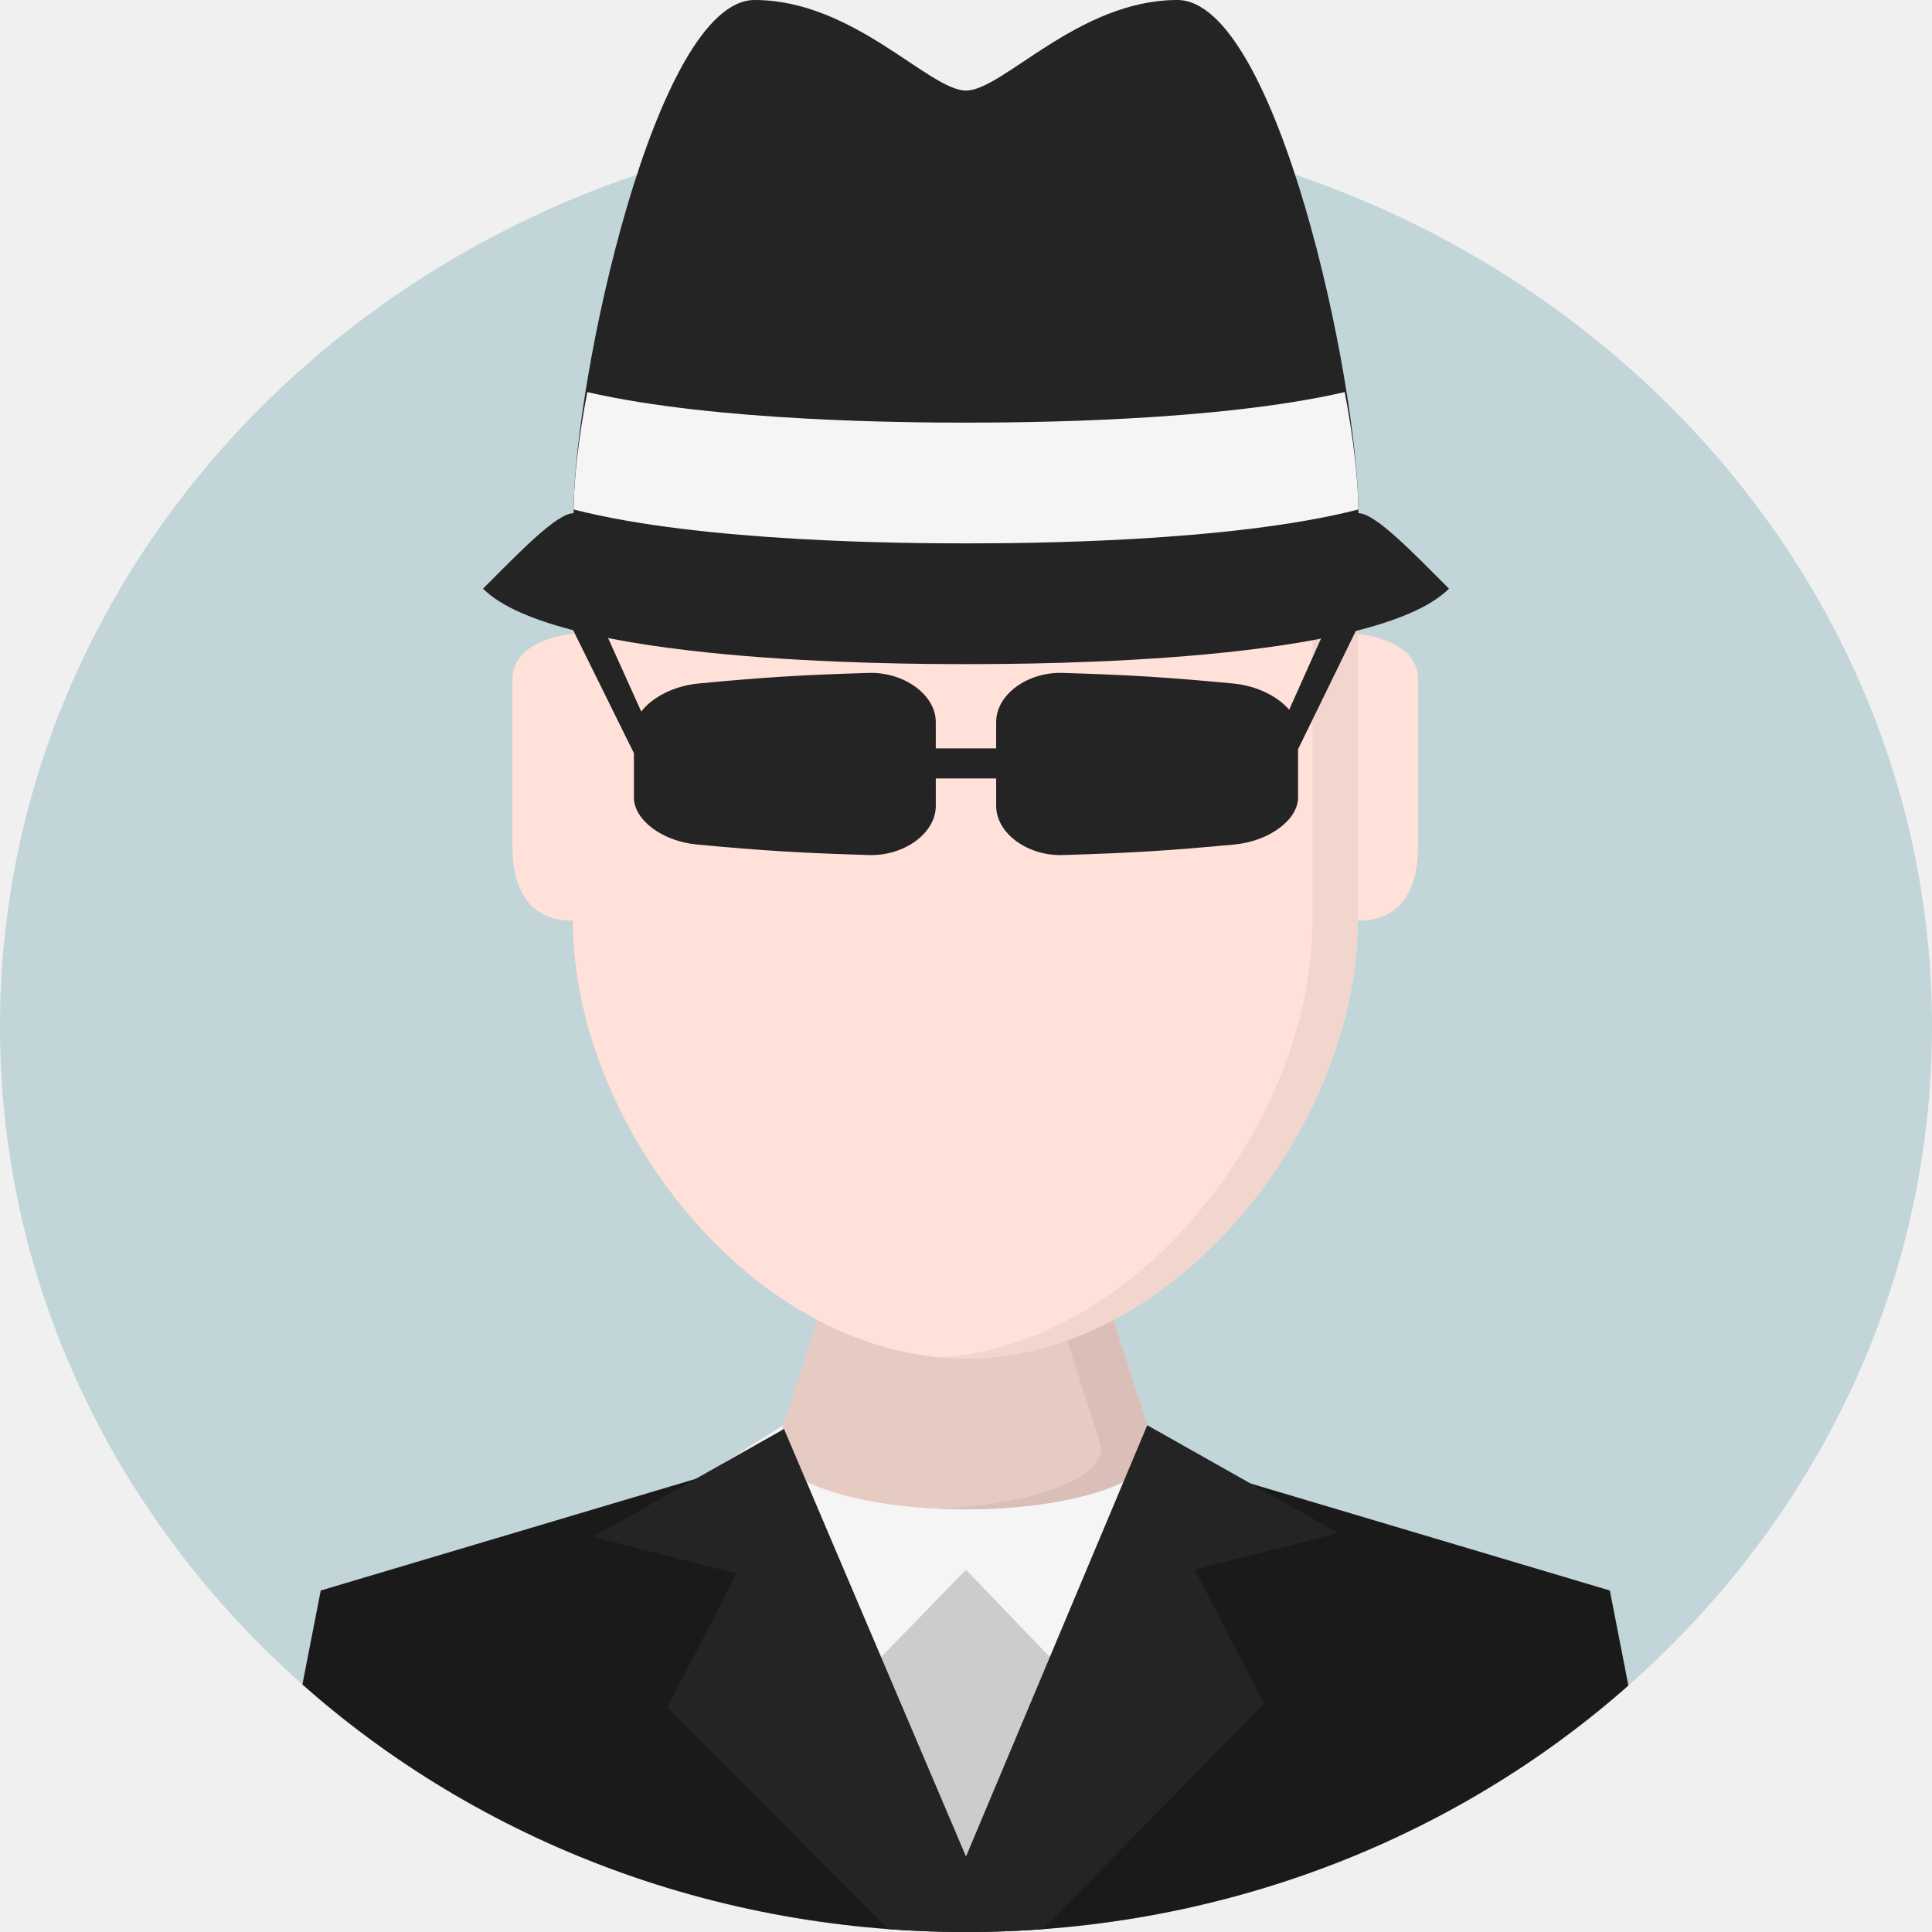
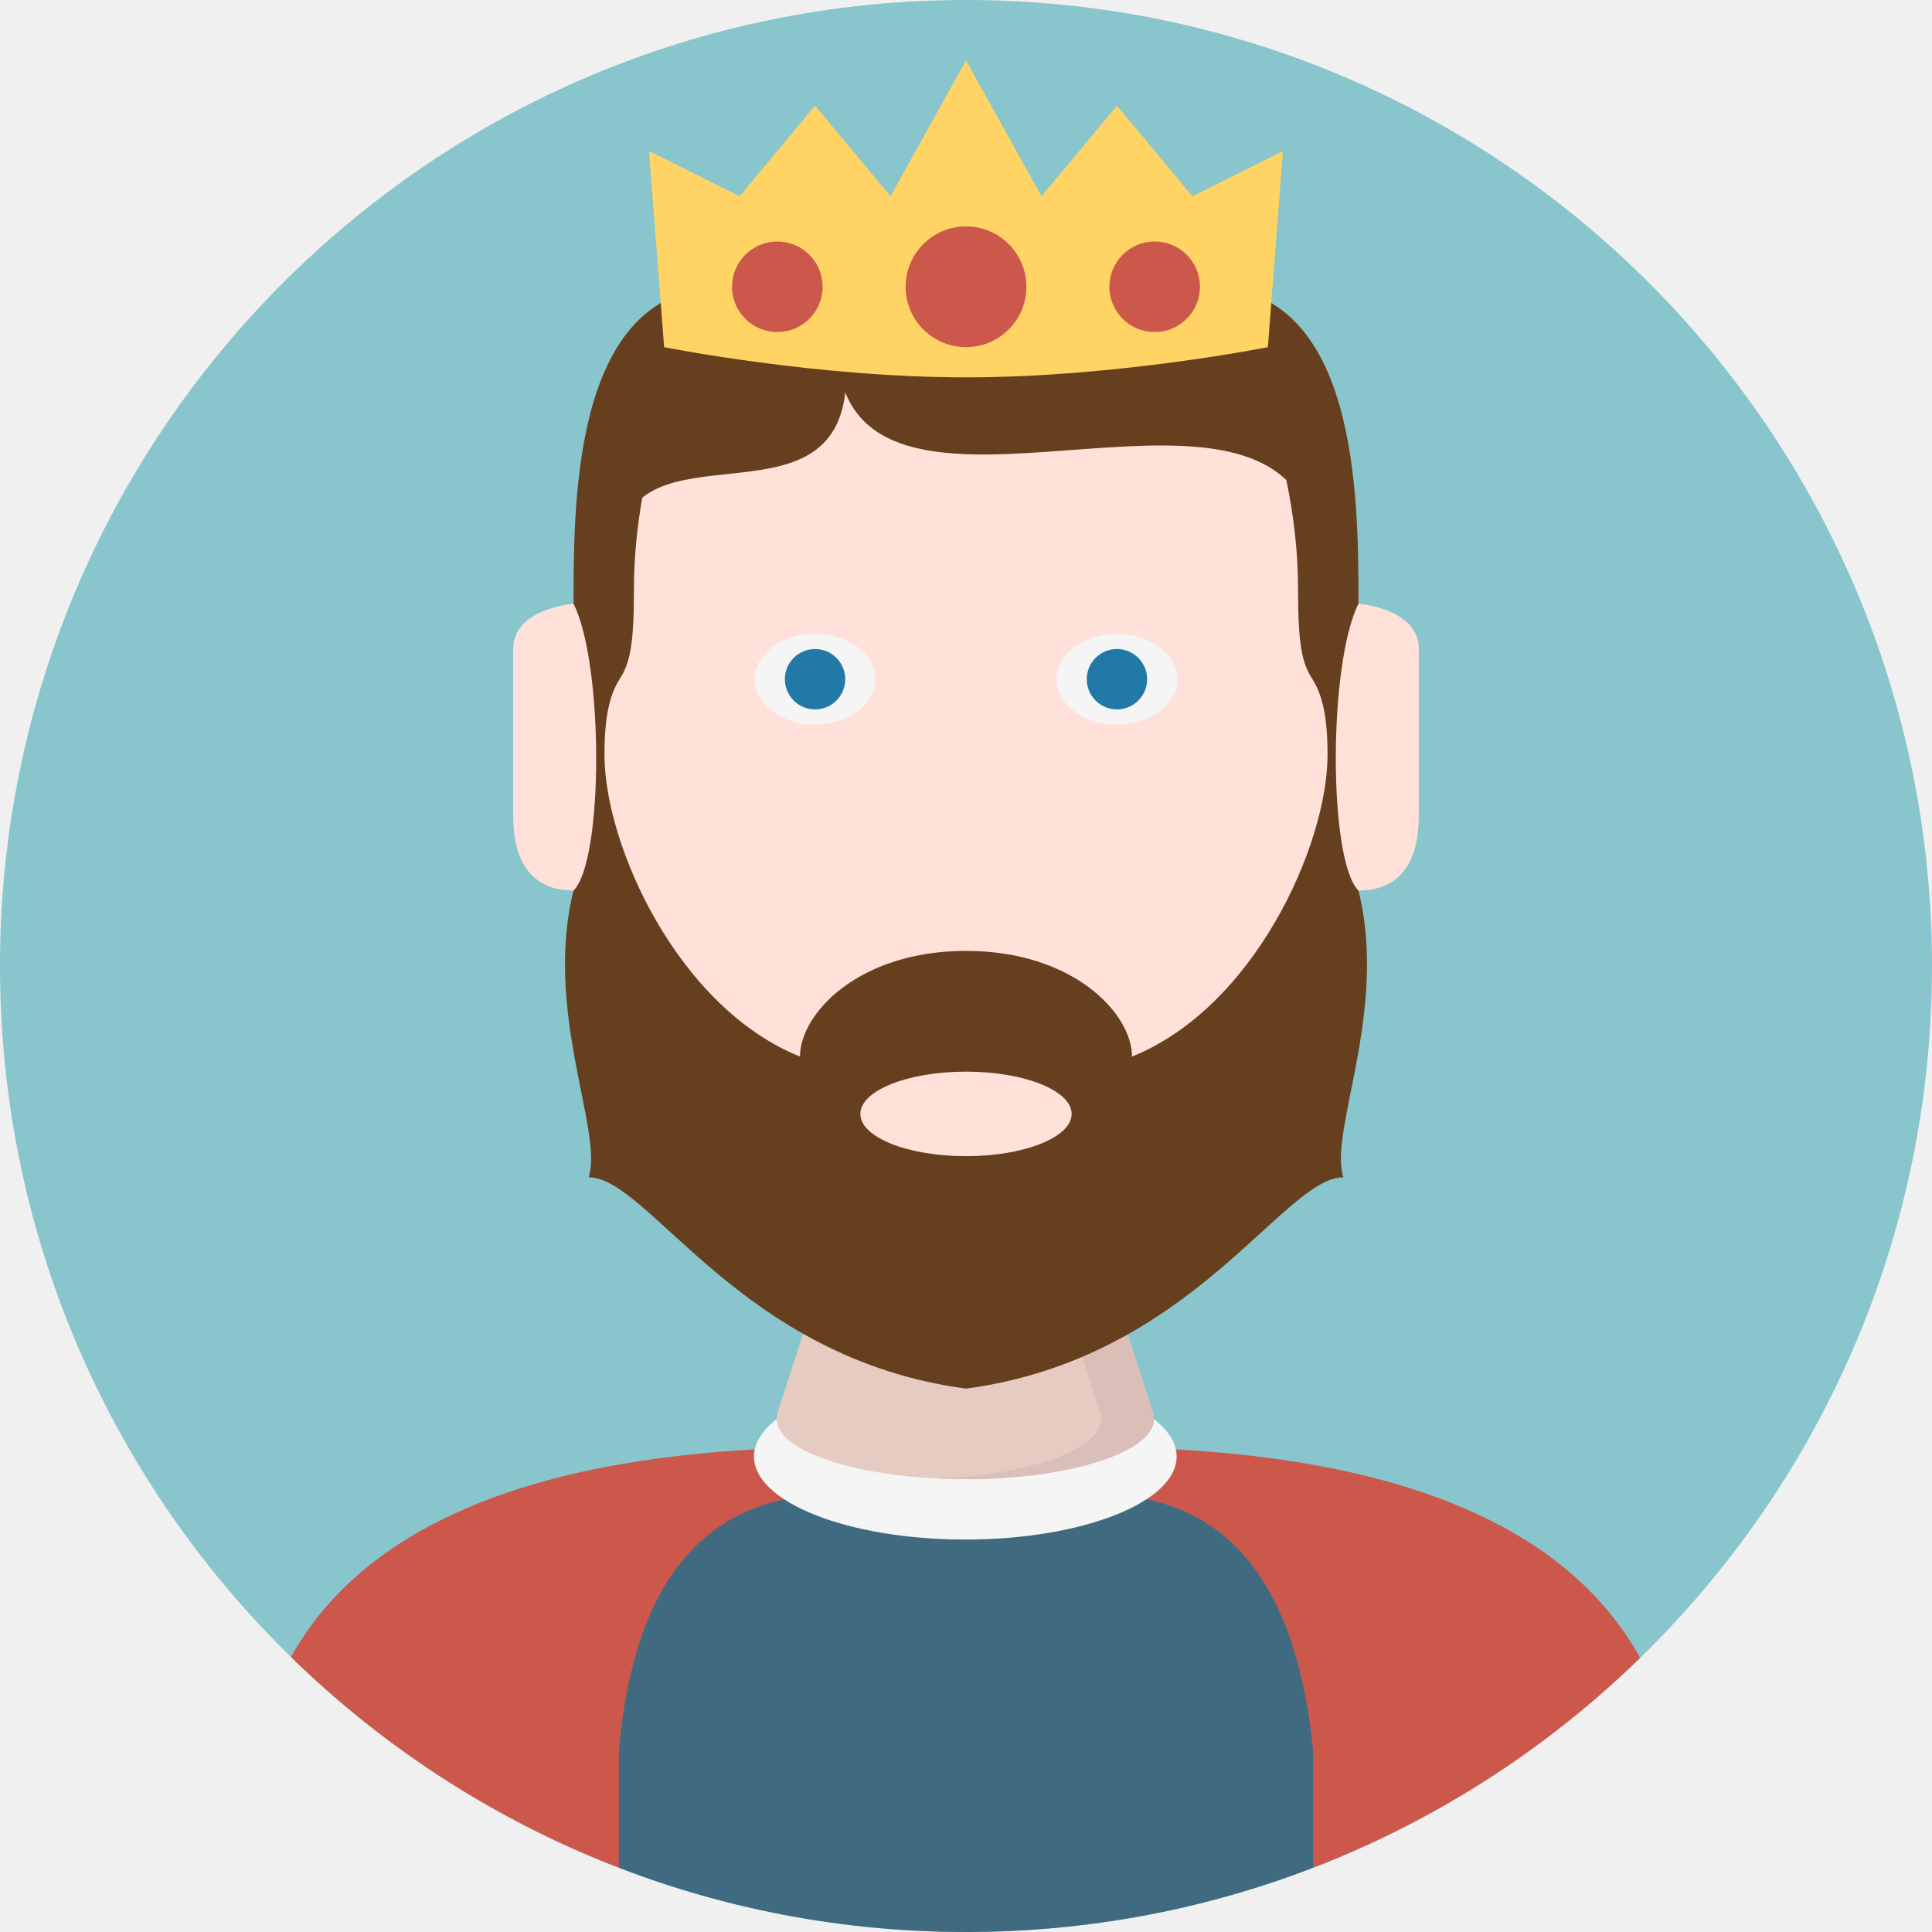
- <svg xmlns="http://www.w3.org/2000/svg" xmlns:xlink="http://www.w3.org/1999/xlink" version="1.1" id="Layer_1" x="0px" y="0px" width="128px" height="128px" viewBox="0 0 128 128" style="enable-background:new 0 0 128 128;" xml:space="preserve">
-   <g>
-     <ellipse style="fill:#C2D5D8;" cx="64" cy="68" rx="64" ry="60" />
-     <g>
-       <g>
-         <defs>
-           <path id="SVGID_1_" d="M88,12.378V0H38v13.177C15.615,22.521,0,43.545,0,68c0,33.137,28.654,60,64,60s64-26.863,64-60      C128,42.822,111.45,21.281,88,12.378z" />
-         </defs>
-         <clipPath id="SVGID_2_">
-           <use xlink:href="#SVGID_1_" style="overflow:visible;" />
-         </clipPath>
-         <g style="clip-path:url(#SVGID_2_);">
-           <rect x="50.938" y="101.563" style="fill:#CCCCCC;" width="27.438" height="22.625" />
-           <polygon style="fill:#F5F5F5;" points="76.01,94.424 63.953,93 51.896,94.424 46.438,97.875 56.344,111.875 64,104       71.563,111.875 81.469,97.875     " />
-           <path style="fill:#E6CBC3;" d="M76.371,95.563h0.005l-3.423-10.646l-9-0.666l-9,0.666L51.53,95.563h0.005      c-0.051,0.146-0.082,0.295-0.082,0.443c0,2.206,5.597,3.993,12.5,3.993s12.5-1.787,12.5-3.993      C76.453,95.857,76.422,95.709,76.371,95.563z" />
-           <path style="fill:#D9BFB8;" d="M76.371,95.563h0.005l-3.423-10.646l-9-0.666l-1.75,0.129l7.25,0.537l3.423,10.646h-0.005      c0.051,0.146,0.082,0.295,0.082,0.443c0,2.016-4.678,3.677-10.75,3.95c0.573,0.025,1.154,0.043,1.75,0.043      c6.903,0,12.5-1.787,12.5-3.993C76.453,95.857,76.422,95.709,76.371,95.563z" />
-           <path style="fill:#FFE1D9;" d="M89.953,42L90,34c0-8.113-10-17-26.047-17C48,17,38,25.887,38,34l-0.047,8c0,0-4,0.295-4,3      v11.068c0,2.705,1,4.932,4,4.932c0,13.522,12.022,29,26,29c13.977,0,26-15.478,26-29c3,0,4-2.227,4-4.932V45      C93.953,42.295,89.953,42,89.953,42z" />
-           <path style="fill:#F2D6CE;" d="M63.953,17c-0.512,0-1.007,0.007-1.5,0.016c19.012,0.316,24.5,6.674,24.5,14.582V42v19      c0,13.035-11.175,27.883-24.5,28.936C62.951,89.975,63.45,90,63.953,90c13.977,0,26-15.478,26-29V42v-5      C89.953,28.887,84.183,17,63.953,17z" />
-           <g>
-             <polygon style="fill:#1A1A1A;" points="46.438,97.875 64,123 64,136 15.25,136.125 21.25,105.375      " />
-             <polygon style="fill:#242424;" points="51.943,94.674 39.297,101.813 48.797,104.25 44.213,113.125 64,133 64,123      " />
-           </g>
-           <g>
-             <polygon style="fill:#1A1A1A;" points="81.469,97.875 64,123 64,136 112.656,136.125 106.656,105.375      " />
-             <polygon style="fill:#242424;" points="76.01,94.424 88.656,101.563 79.156,104 83.74,112.875 64,133 64,123      " />
-           </g>
-           <path style="fill:#242424;" d="M90.627,40.162L89,39l-3.589,8.023c-0.757-0.892-2.163-1.596-3.723-1.741      c-4.471-0.421-6.833-0.564-11.305-0.699c-2.305-0.069-4.385,1.427-4.385,3.259c0,0.66,0,1.217,0,1.739h-4      c0-0.522,0-1.079,0-1.739c0-1.832-2.127-3.328-4.432-3.259c-4.472,0.135-6.812,0.278-11.28,0.699      c-1.628,0.153-3.079,0.913-3.801,1.86L38.813,39l-1.627,1.162l4.813,9.738c0,0.938,0,1.738,0,2.94      c0,1.47,1.859,2.894,4.165,3.11c4.47,0.42,6.944,0.564,11.415,0.699c2.305,0.068,4.42-1.428,4.42-3.26c0-0.689,0-1.269,0-1.812      h4c0,0.543,0,1.121,0,1.812c0,1.832,2.092,3.328,4.396,3.26c4.472-0.135,6.923-0.279,11.393-0.699      c2.307-0.217,4.212-1.643,4.212-3.11c0-1.313,0-2.143,0-3.202L90.627,40.162z" />
-           <path style="fill:#242424;" d="M90,34c0-8.813-5.438-34-12-34S66.442,6,64,6s-7.438-6-14-6S38,25.188,38,34      c-1.109,0-3.583,2.583-6,5c4.917,4.917,27.131,5,32,5s27.083-0.083,32-5C93.583,36.583,91.109,34,90,34z" />
-           <path style="fill:#F5F5F5;" d="M64,28c-3.579,0-16.525-0.048-25.09-2.023c-0.563,2.935-0.883,5.66-0.905,7.778      C46.531,35.949,60.292,36,64,36s17.469-0.051,25.995-2.245c-0.022-2.118-0.343-4.845-0.905-7.778C80.525,27.952,67.579,28,64,28      z" />
-         </g>
-       </g>
+ <svg xmlns="http://www.w3.org/2000/svg" width="60" height="60" viewBox="0 0 60 60" fill="none">
+   <g clip-path="url(#clip0_3_126)">
+     <path d="M30 60C46.569 60 60 46.569 60 30C60 13.431 46.569 0 30 0C13.431 0 0 13.431 0 30C0 46.569 13.431 60 30 60Z" fill="#88C5CC" />
+     <mask id="mask0_3_126" style="mask-type:luminance" maskUnits="userSpaceOnUse" x="0" y="0" width="60" height="60">
+       <path d="M30 60C46.569 60 60 46.569 60 30C60 13.431 46.569 0 30 0C13.431 0 0 13.431 0 30C0 46.569 13.431 60 30 60Z" fill="white" />
+     </mask>
+     <g mask="url(#mask0_3_126)">
+       <path d="M51.974 54.375C49.828 43.594 33.734 45 29.978 45C26.222 45 10.128 43.594 7.982 54.375C5.836 65.156 16.567 68.906 16.567 68.906H29.978H43.389C43.389 68.906 54.12 65.156 51.974 54.375Z" fill="#CC584C" />
+       <path d="M40.781 54.375C39.718 43.594 31.903 46.875 30.043 46.875C28.183 46.875 20.156 43.594 19.219 54.375V70.312H40.781V54.375Z" fill="#406A80" />
+       <path d="M29.978 47.812C33.602 47.812 36.541 46.658 36.541 45.234C36.541 43.81 33.602 42.656 29.978 42.656C26.354 42.656 23.416 43.81 23.416 45.234C23.416 46.658 26.354 47.812 29.978 47.812Z" fill="#F5F5F5" />
+       <path d="M35.799 43.858H35.801L34.197 38.867L29.978 38.555L25.759 38.867L24.155 43.858H24.157C24.133 43.926 24.119 43.996 24.119 44.065C24.119 45.099 26.742 45.937 29.978 45.937C33.213 45.937 35.837 45.099 35.837 44.065C35.837 43.995 35.823 43.926 35.799 43.858Z" fill="#E6CBC3" />
+       <path d="M35.799 43.858H35.801L34.197 38.867L29.978 38.555L29.158 38.616L32.556 38.867L34.161 43.858H34.158C34.182 43.926 34.197 43.996 34.197 44.065C34.197 45.01 32.004 45.789 29.158 45.917C29.426 45.929 29.699 45.937 29.978 45.937C33.213 45.937 35.837 45.099 35.837 44.065C35.837 43.995 35.823 43.926 35.799 43.858Z" fill="#D9BFB8" />
+       <path d="M42.188 18.75L41.719 16.875C41.719 13.072 39.482 7.031 30 7.031C20.518 7.031 18.281 13.072 18.281 16.875L17.812 18.75C17.812 18.75 15.938 18.888 15.938 20.156V25.345C15.938 26.612 16.406 27.656 17.812 27.656C17.812 33.995 23.448 41.25 30 41.25C36.552 41.25 42.188 33.995 42.188 27.656C43.594 27.656 44.062 26.612 44.062 25.345V20.156C44.062 18.888 42.188 18.75 42.188 18.75Z" fill="#FFE1D9" />
+       <path d="M42.188 27.656C41.25 26.719 41.25 20.625 42.188 18.75C42.188 15.469 42.188 8.906 37.5 8.906C38.626 10.29 40.312 14.297 40.312 18.281C40.312 20.058 40.437 20.586 40.759 21.094C41.081 21.601 41.228 22.305 41.228 23.438C41.228 26.25 38.945 31.289 35.156 32.812C35.156 31.485 33.342 29.531 30 29.531C26.658 29.531 24.844 31.485 24.844 32.812C21.055 31.289 18.772 26.25 18.772 23.438C18.772 22.305 18.919 21.601 19.241 21.094C19.563 20.586 19.688 20.058 19.688 18.281C19.688 14.297 21.374 10.29 22.5 8.906C17.812 8.906 17.812 15.469 17.812 18.75C18.75 20.625 18.75 26.719 17.812 27.656C16.875 31.406 18.75 35.156 18.281 36.562C20.156 36.562 22.969 42.188 30 43.125C37.031 42.188 39.844 36.562 41.719 36.562C41.25 35.156 43.125 31.406 42.188 27.656ZM30 33.281C31.812 33.281 33.281 33.869 33.281 34.594C33.281 35.318 31.812 35.906 30 35.906C28.188 35.906 26.719 35.318 26.719 34.594C26.719 33.869 28.188 33.281 30 33.281Z" fill="#66401E" />
+       <path d="M19.219 16.875C19.688 13.125 25.781 16.406 26.25 12.188C28.125 16.875 39.375 10.781 40.781 16.406C41.25 14.531 39.844 10.312 39.844 10.312H20.625L19.219 16.875Z" fill="#66401E" />
+       <path d="M37.031 6.094L34.688 3.281L32.344 6.094L30 1.875L27.656 6.094L25.312 3.281L22.969 6.094L20.156 4.688L20.625 10.781C20.625 10.781 25.312 11.719 30 11.719C34.688 11.719 39.375 10.781 39.375 10.781L39.844 4.688L37.031 6.094Z" fill="#FFD464" />
+       <path d="M30 10.781C31.035 10.781 31.875 9.942 31.875 8.906C31.875 7.871 31.035 7.031 30 7.031C28.965 7.031 28.125 7.871 28.125 8.906C28.125 9.942 28.965 10.781 30 10.781Z" fill="#CC584C" />
+       <path d="M24.141 10.312C24.917 10.312 25.547 9.683 25.547 8.906C25.547 8.13 24.917 7.5 24.141 7.5C23.364 7.5 22.734 8.13 22.734 8.906C22.734 9.683 23.364 10.312 24.141 10.312Z" fill="#CC584C" />
+       <path d="M35.859 10.312C36.636 10.312 37.266 9.683 37.266 8.906C37.266 8.13 36.636 7.5 35.859 7.5C35.083 7.5 34.453 8.13 34.453 8.906C34.453 9.683 35.083 10.312 35.859 10.312Z" fill="#CC584C" />
    </g>
+     <path d="M25.312 22.5C26.348 22.5 27.188 21.87 27.188 21.094C27.188 20.317 26.348 19.688 25.312 19.688C24.277 19.688 23.438 20.317 23.438 21.094C23.438 21.87 24.277 22.5 25.312 22.5Z" fill="#F5F5F5" />
+     <path d="M25.312 22.031C25.83 22.031 26.25 21.611 26.25 21.094C26.25 20.576 25.83 20.156 25.312 20.156C24.795 20.156 24.375 20.576 24.375 21.094C24.375 21.611 24.795 22.031 25.312 22.031Z" fill="#2179A6" />
+     <path d="M34.688 22.5C35.723 22.5 36.562 21.87 36.562 21.094C36.562 20.317 35.723 19.688 34.688 19.688C33.652 19.688 32.812 20.317 32.812 21.094C32.812 21.87 33.652 22.5 34.688 22.5Z" fill="#F5F5F5" />
+     <path d="M34.688 22.031C35.205 22.031 35.625 21.611 35.625 21.094C35.625 20.576 35.205 20.156 34.688 20.156C34.17 20.156 33.75 20.576 33.75 21.094C33.75 21.611 34.17 22.031 34.688 22.031Z" fill="#2179A6" />
  </g>
+   <defs>
+     <clipPath id="clip0_3_126">
+       <rect width="60" height="60" fill="white" />
+     </clipPath>
+   </defs>
</svg>
